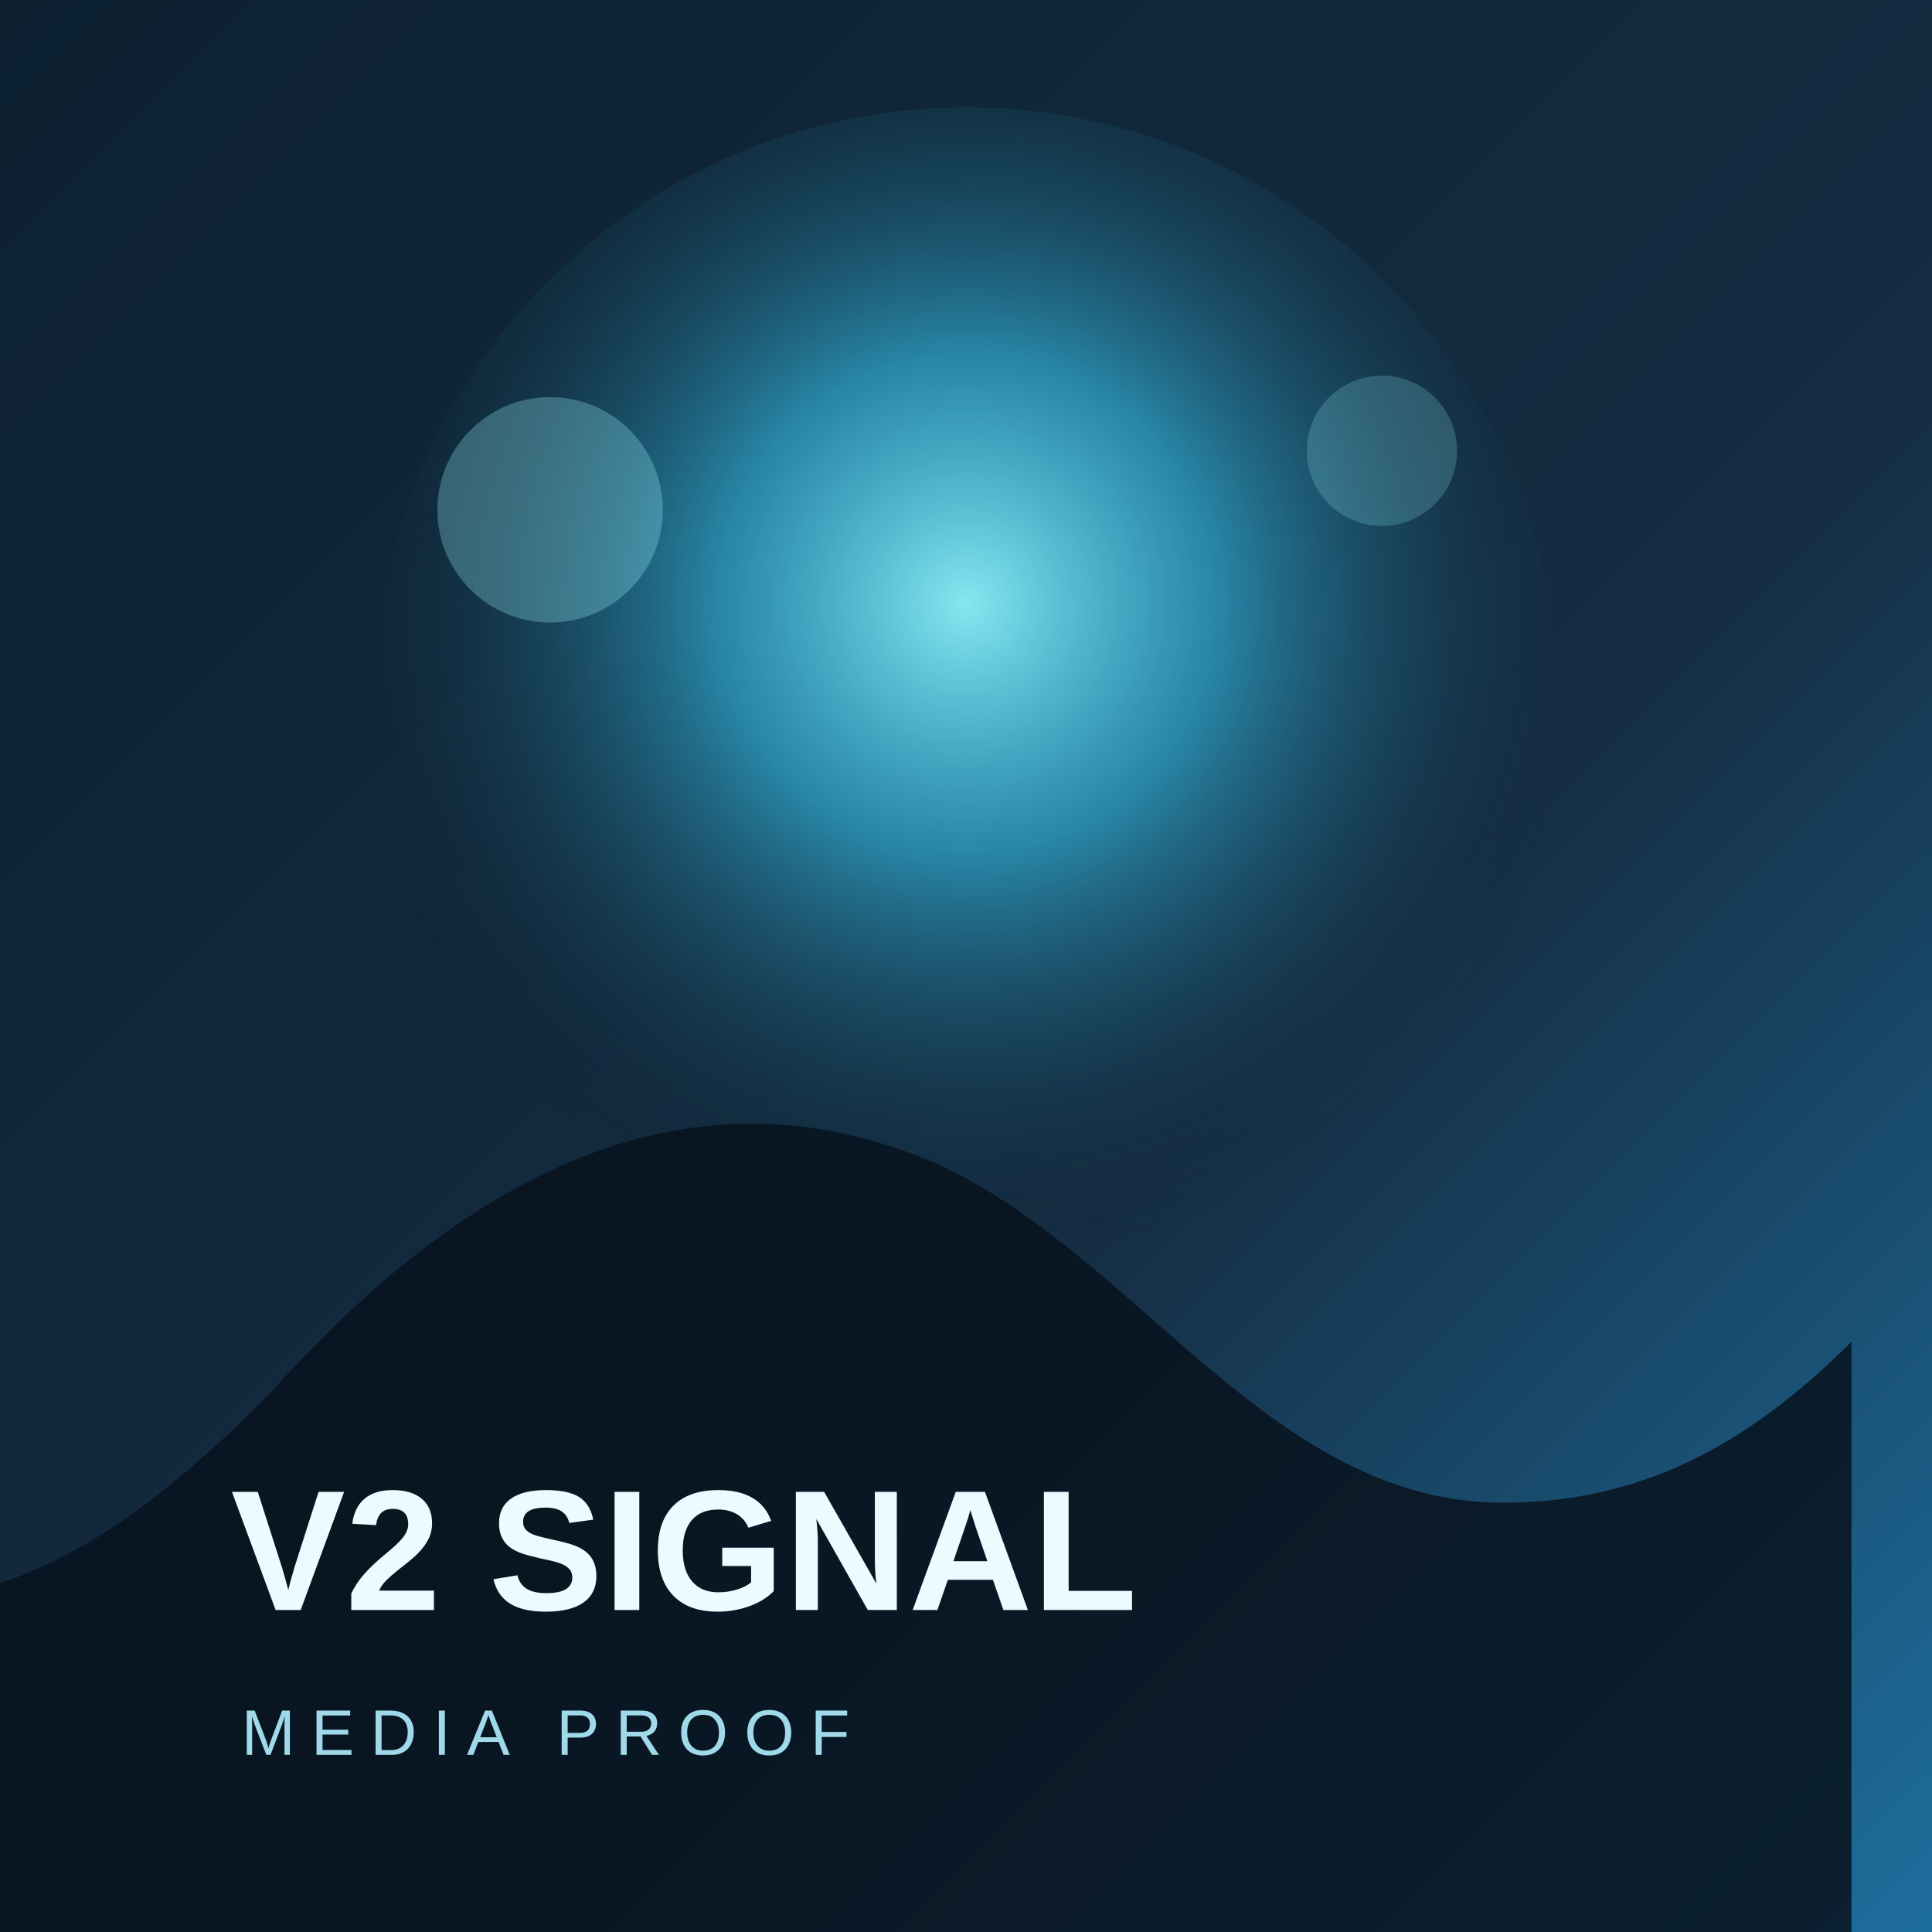
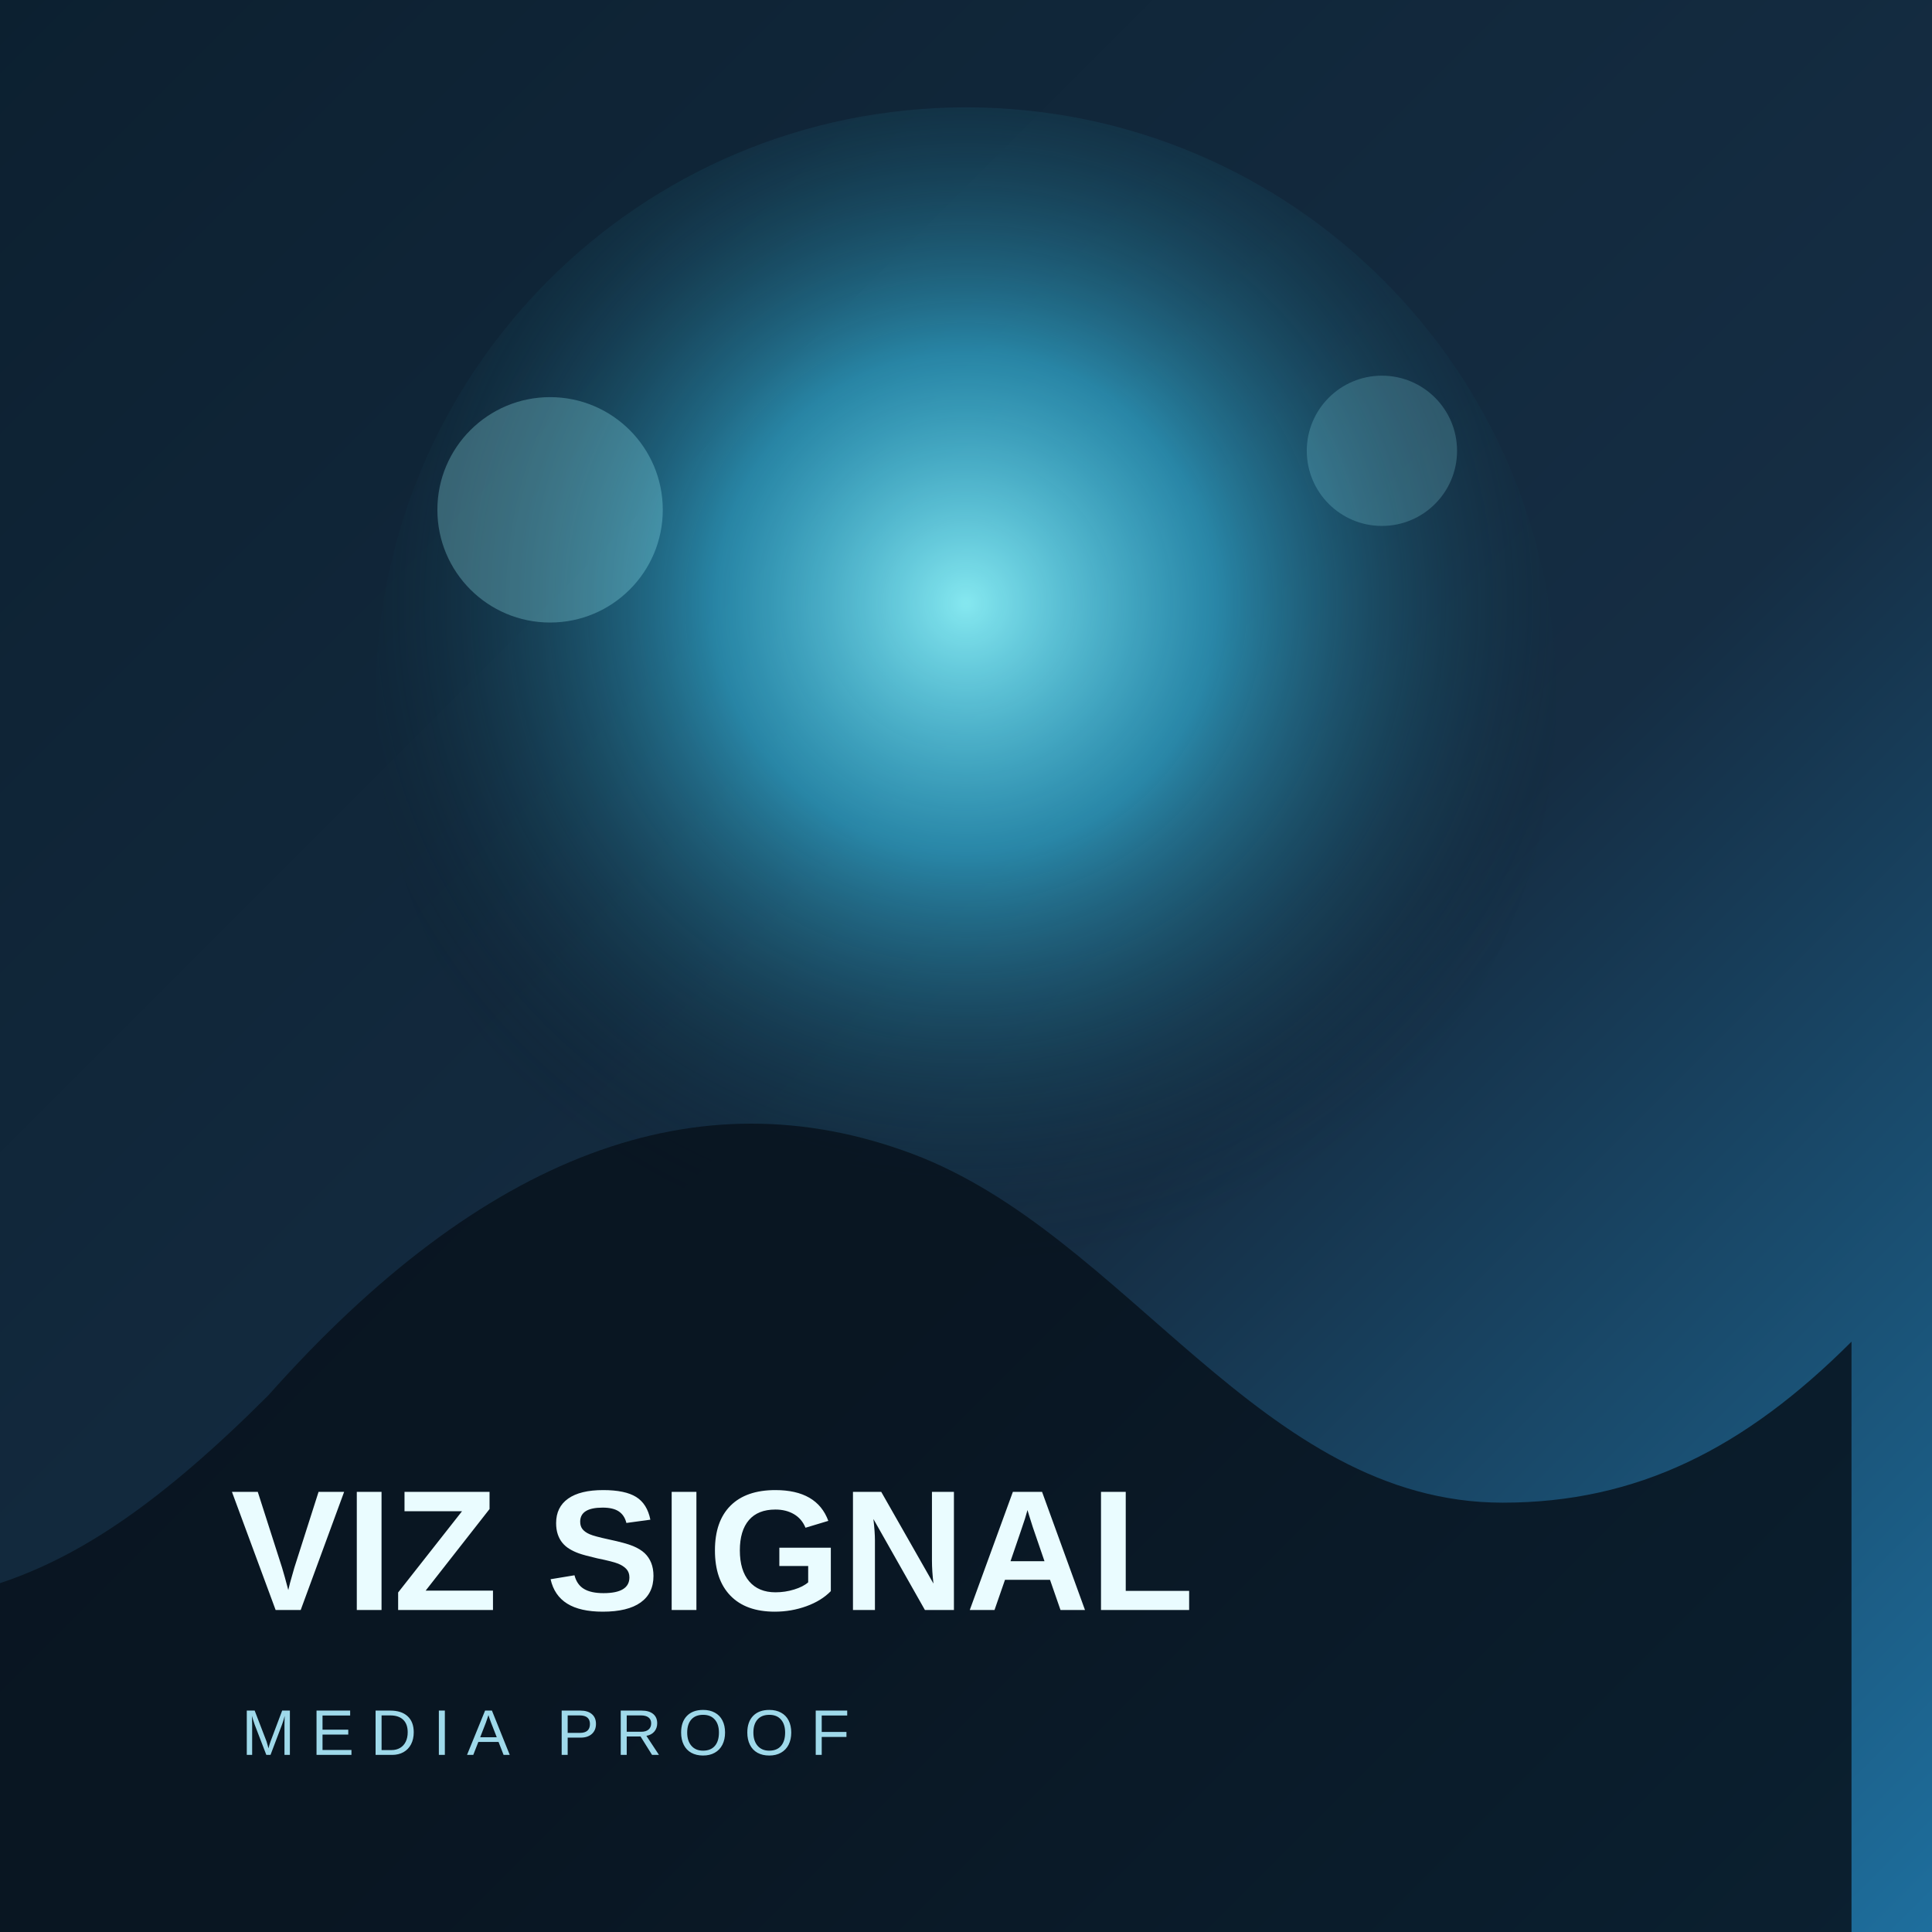
<svg xmlns="http://www.w3.org/2000/svg" viewBox="0 0 720 720">
  <defs>
    <linearGradient id="bg" x1="0%" y1="0%" x2="100%" y2="100%">
      <stop offset="0%" stop-color="#0c2030" />
      <stop offset="60%" stop-color="#152d43" />
      <stop offset="100%" stop-color="#1e6f9e" />
    </linearGradient>
    <radialGradient id="pulse" cx="50%" cy="42%" r="56%">
      <stop offset="0%" stop-color="#8ff8ff" stop-opacity="0.92" />
      <stop offset="38%" stop-color="#3bd4ff" stop-opacity="0.54" />
      <stop offset="100%" stop-color="#07111b" stop-opacity="0" />
    </radialGradient>
  </defs>
  <rect width="720" height="720" fill="url(#bg)" />
  <circle cx="360" cy="260" r="220" fill="url(#pulse)" />
  <path d="M100 520C180 430 260 400 340 430C420 460 470 560 560 560C610 560 650 540 690 500V720H0V590C30 580 60 560 100 520Z" fill="#08121d" fill-opacity="0.84" />
  <circle cx="205" cy="190" r="42" fill="#9ef8ff" fill-opacity="0.28" />
  <circle cx="515" cy="168" r="28" fill="#9ef8ff" fill-opacity="0.2" />
-   <text x="86" y="600" fill="#eafcff" font-size="64" font-family="Arial, sans-serif" font-weight="700">V2 SIGNAL</text>
+   <text x="86" y="600" fill="#eafcff" font-size="64" font-family="Arial, sans-serif" font-weight="700">VIZ SIGNAL</text>
  <text x="90" y="654" fill="#9fd9ea" font-size="24" font-family="Arial, sans-serif" letter-spacing="6">MEDIA PROOF</text>
</svg>
